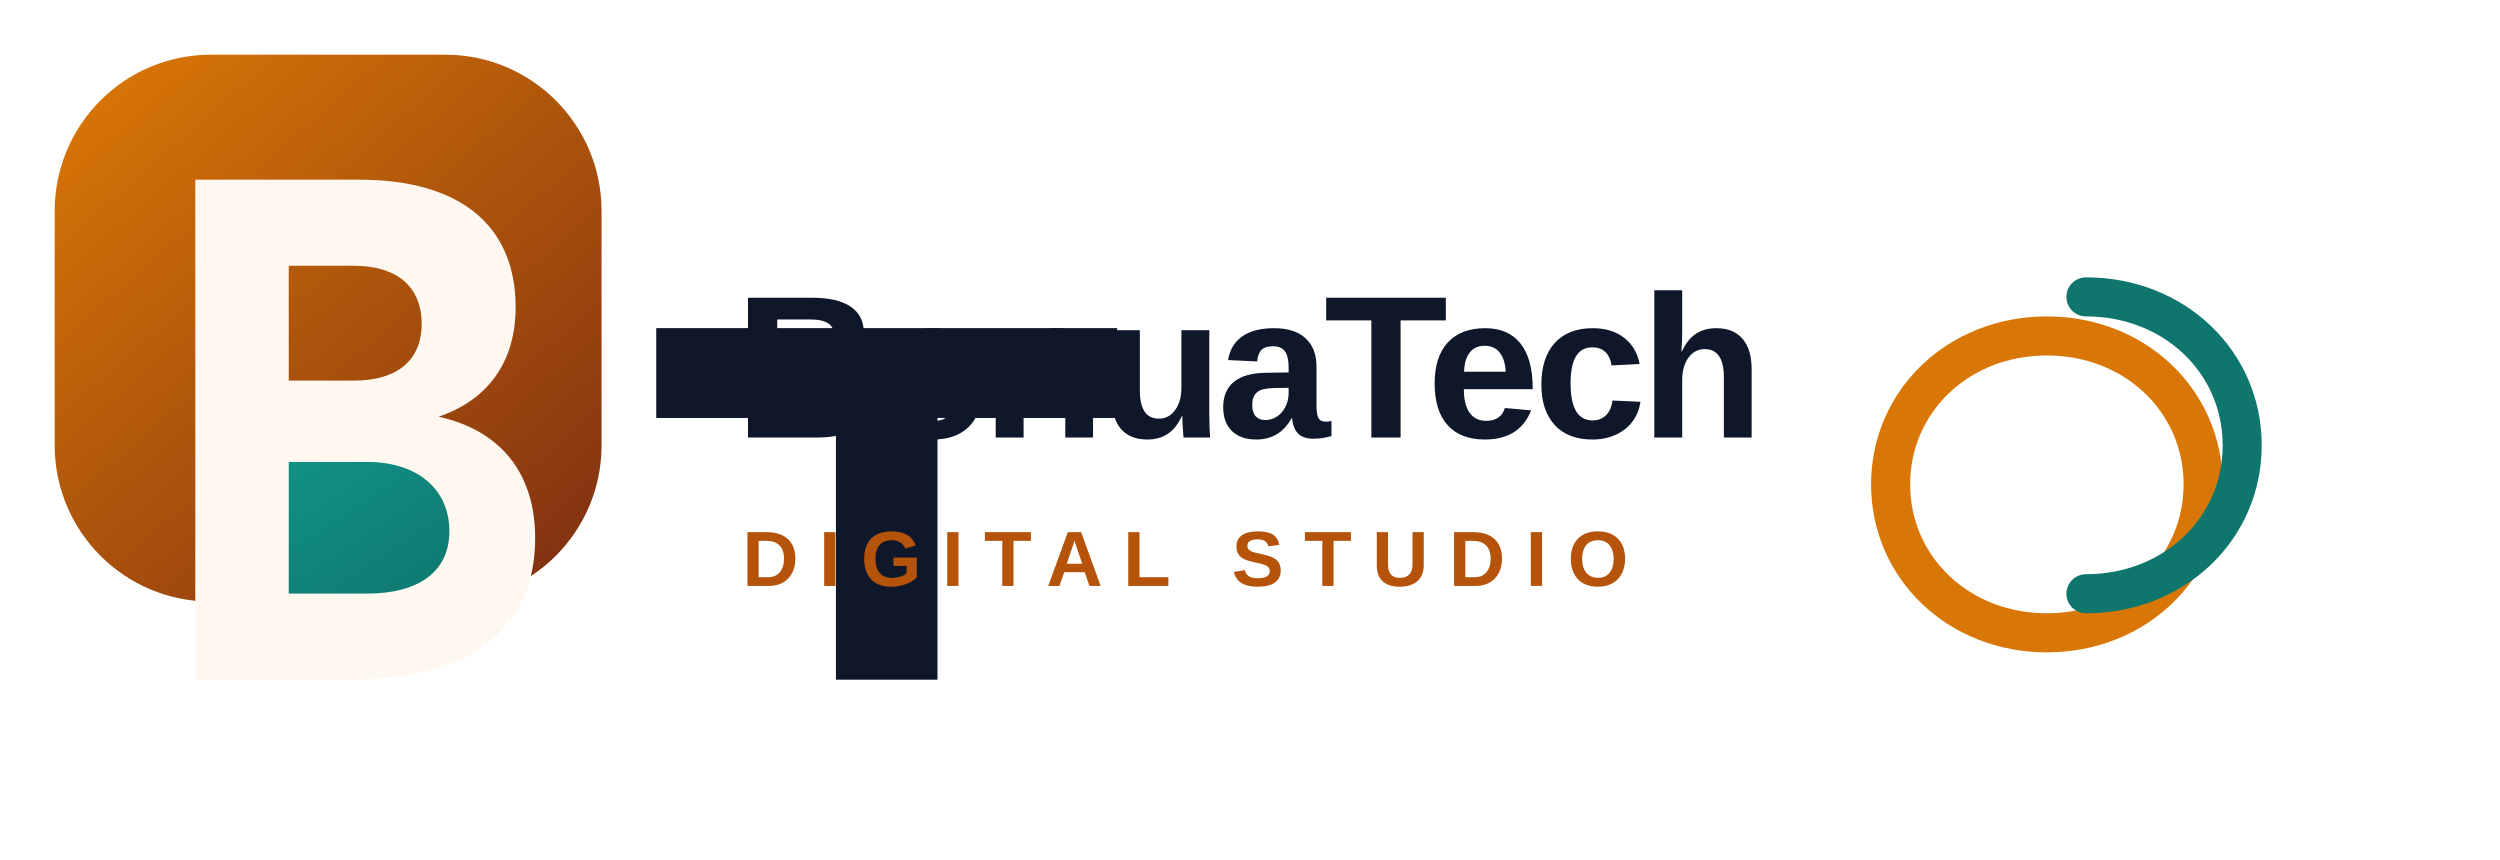
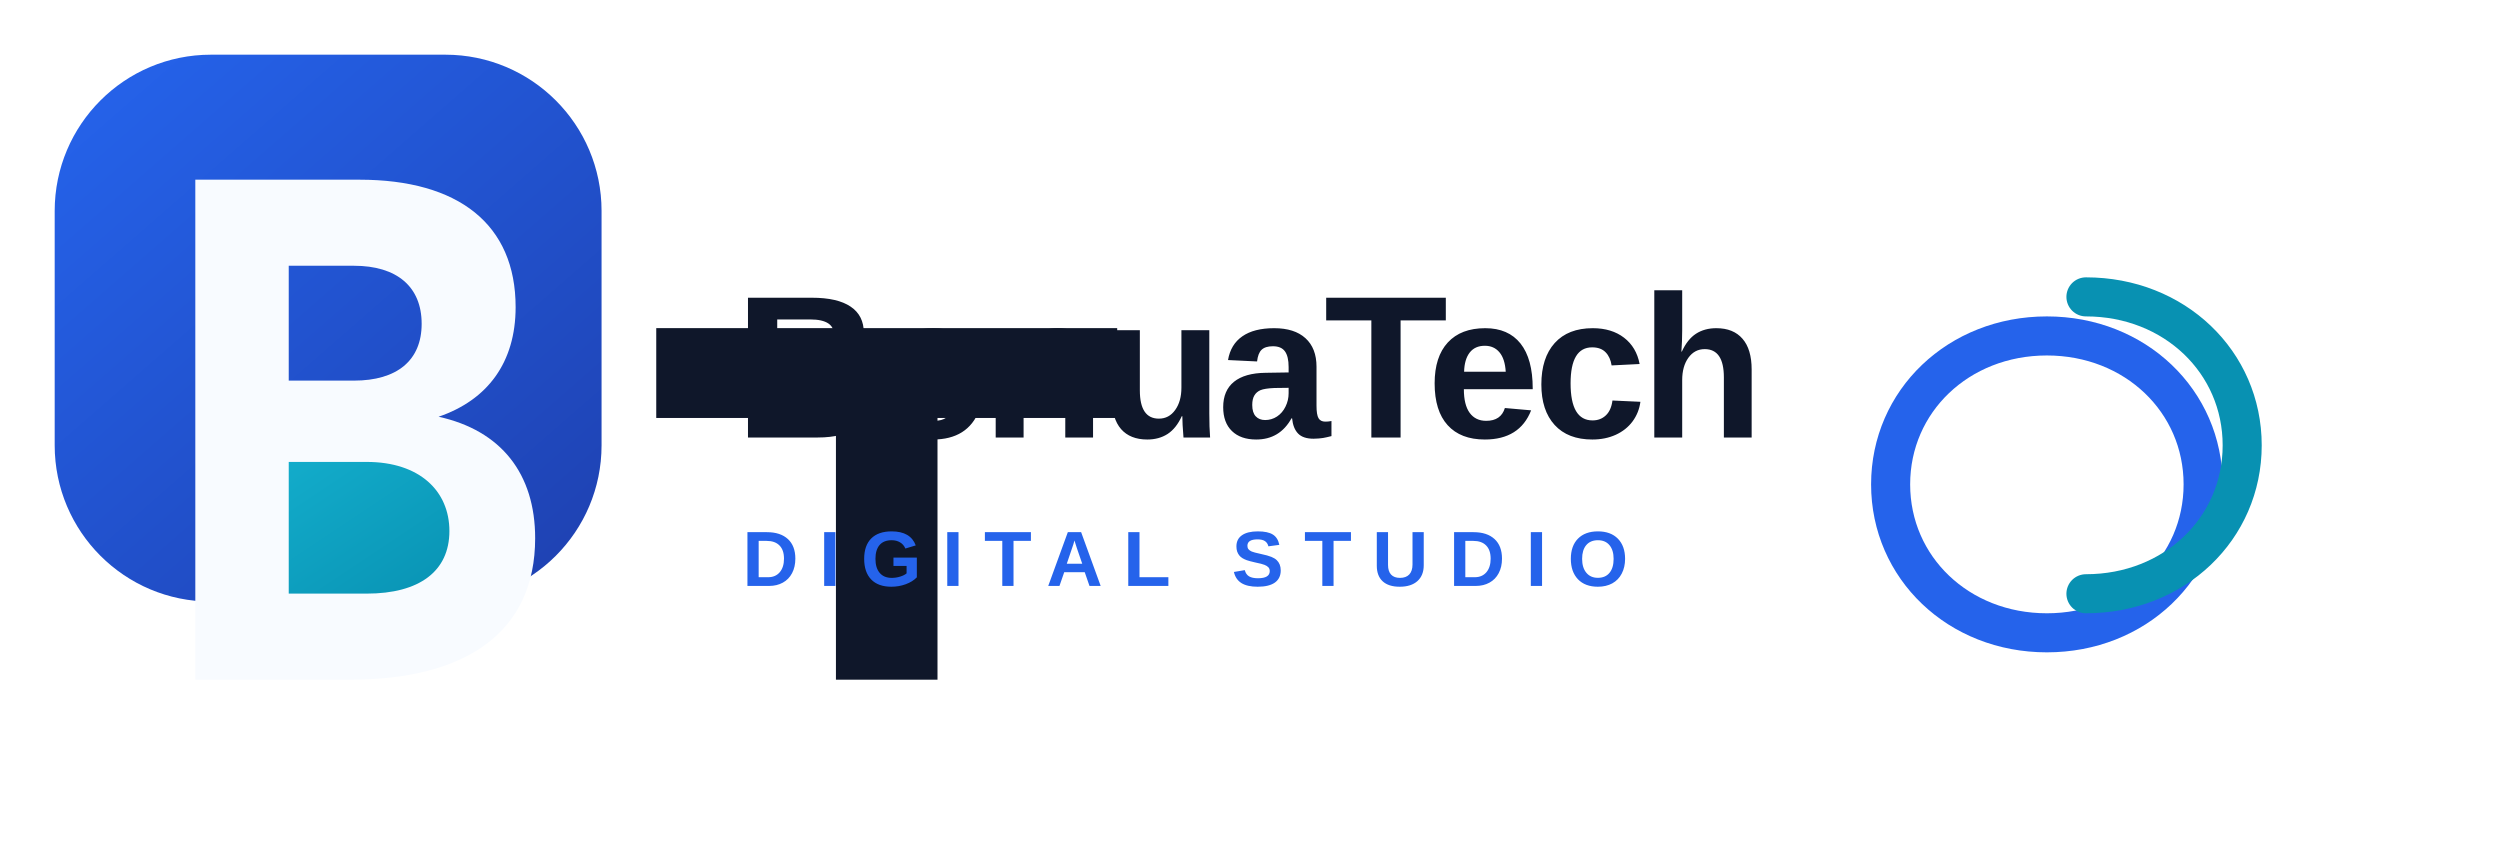
<svg xmlns="http://www.w3.org/2000/svg" width="640" height="220" viewBox="0 0 640 220" fill="none">
  <defs>
    <linearGradient id="btWarm" x1="22" y1="18" x2="146" y2="160" gradientUnits="userSpaceOnUse">
-       <stop stop-color="#D97706" />
-       <stop offset="1" stop-color="#7C2D12" />
+       <stop stop-color="#2563EB" />
+       <stop offset="1" stop-color="#1E40AF" />
    </linearGradient>
    <linearGradient id="btCool" x1="56" y1="32" x2="132" y2="146" gradientUnits="userSpaceOnUse">
-       <stop stop-color="#14B8A6" />
-       <stop offset="1" stop-color="#0F766E" />
+       <stop stop-color="#22D3EE" />
+       <stop offset="1" stop-color="#0891B2" />
    </linearGradient>
  </defs>
  <rect x="14" y="14" width="140" height="140" rx="40" fill="url(#btWarm)" />
-   <path d="M50 46H92C117.405 46 132 57.444 132 78.621C132 92.787 124.816 102.399 112.276 106.685C128.319 110.214 137 121.299 137 137.779C137 161.675 119.508 174 89.633 174H50V46Z" fill="#FFF8F0" />
+   <path d="M50 46H92C117.405 46 132 57.444 132 78.621C132 92.787 124.816 102.399 112.276 106.685C128.319 110.214 137 121.299 137 137.779C137 161.675 119.508 174 89.633 174H50V46Z" fill="#F8FBFF" />
  <path d="M73.916 68.034V97.438H90.605C101.617 97.438 107.945 92.287 107.945 82.896C107.945 73.405 101.617 68.034 90.605 68.034H73.916Z" fill="url(#btWarm)" />
  <path d="M73.916 118.253V151.966H93.882C107.414 151.966 115.047 146.196 115.047 135.948C115.047 125.7 107.414 118.253 93.882 118.253H73.916Z" fill="url(#btCool)" />
  <path d="M168 84H286V107H240V174H214V107H168V84Z" fill="#0F172A" />
  <path d="M318 84H439V107H344V120H424V142H344V174H318V84Z" fill="#0F172A" opacity="0" />
  <text x="188" y="112" fill="#0F172A" font-size="52" font-weight="700" font-family="Arial, Helvetica, sans-serif" letter-spacing="-1.6">BenuaTech</text>
-   <text x="190" y="150" fill="#B45309" font-size="20" font-weight="700" font-family="Arial, Helvetica, sans-serif" letter-spacing="5.2">DIGITAL STUDIO</text>
-   <path d="M524 86C546.644 86 564 102.685 564 124C564 145.315 546.644 162 524 162C501.356 162 484 145.315 484 124C484 102.685 501.356 86 524 86Z" stroke="#D97706" stroke-width="10" />
-   <path d="M534 76C556.644 76 574 92.685 574 114C574 135.315 556.644 152 534 152" stroke="#0F766E" stroke-width="10" stroke-linecap="round" />
+   <text x="190" y="150" fill="#2563EB" font-size="20" font-weight="700" font-family="Arial, Helvetica, sans-serif" letter-spacing="5.2">DIGITAL STUDIO</text>
+   <path d="M524 86C546.644 86 564 102.685 564 124C564 145.315 546.644 162 524 162C501.356 162 484 145.315 484 124C484 102.685 501.356 86 524 86Z" stroke="#2563EB" stroke-width="10" />
+   <path d="M534 76C556.644 76 574 92.685 574 114C574 135.315 556.644 152 534 152" stroke="#0891B2" stroke-width="10" stroke-linecap="round" />
</svg>
